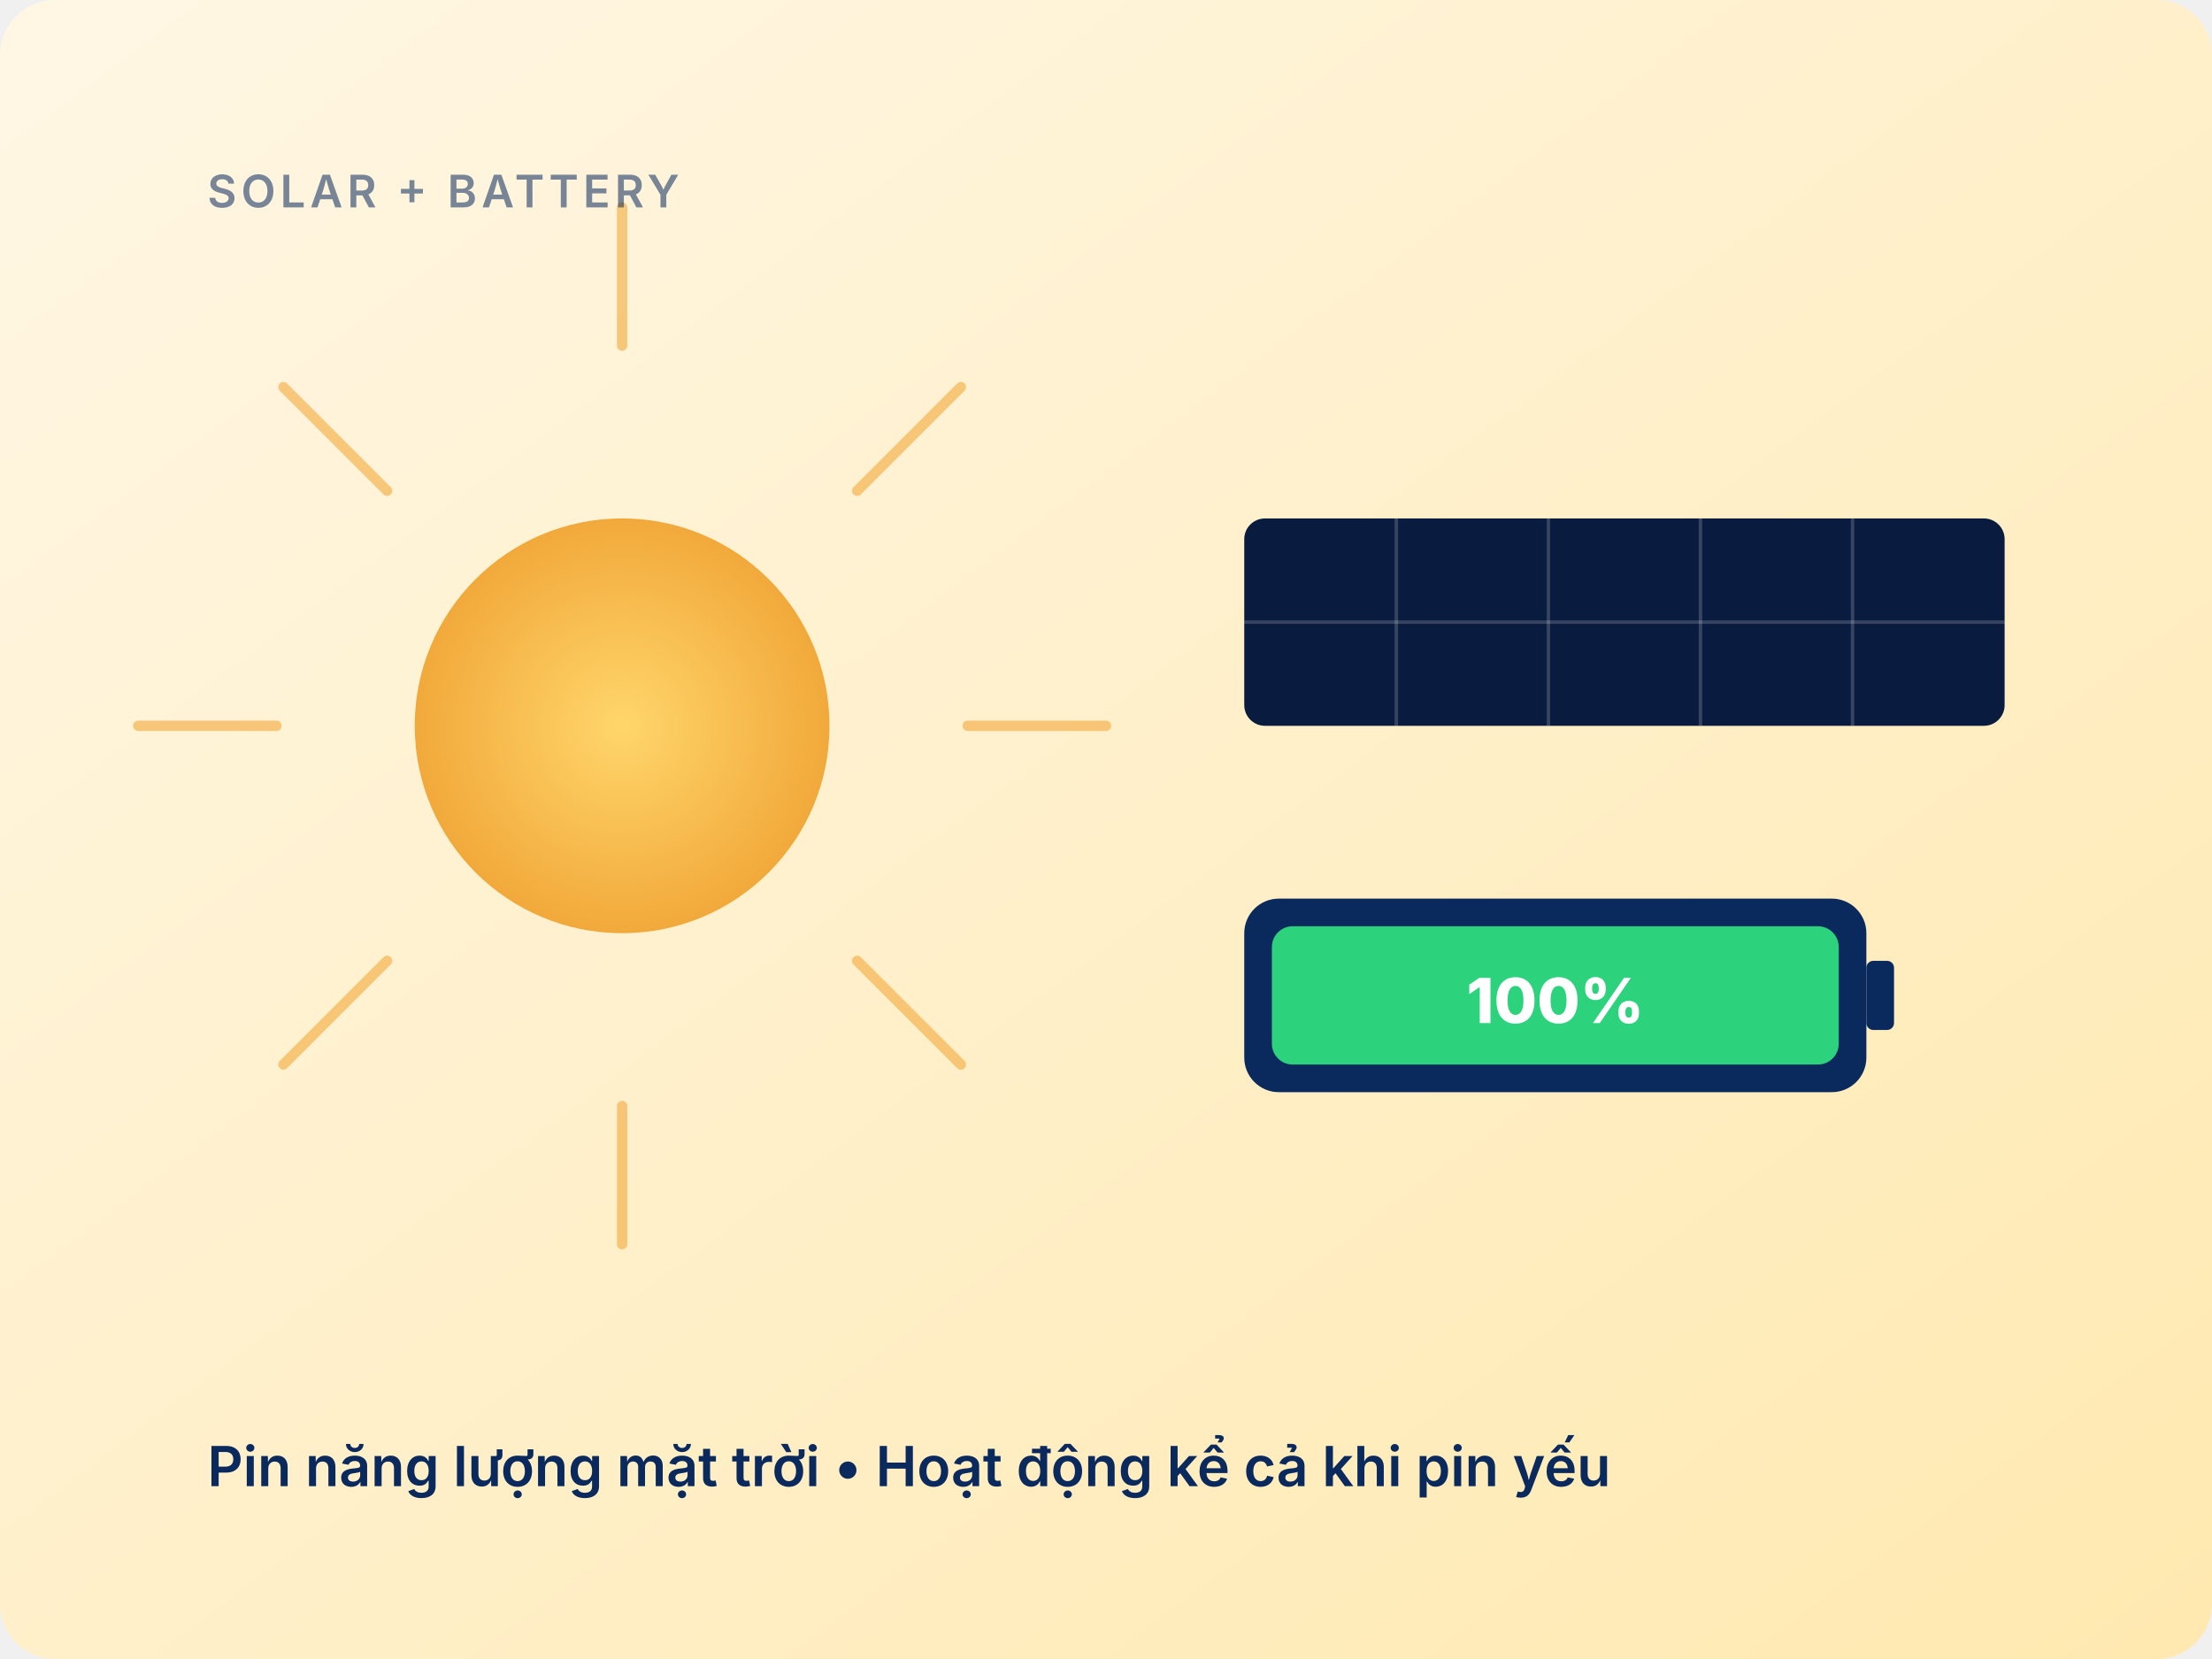
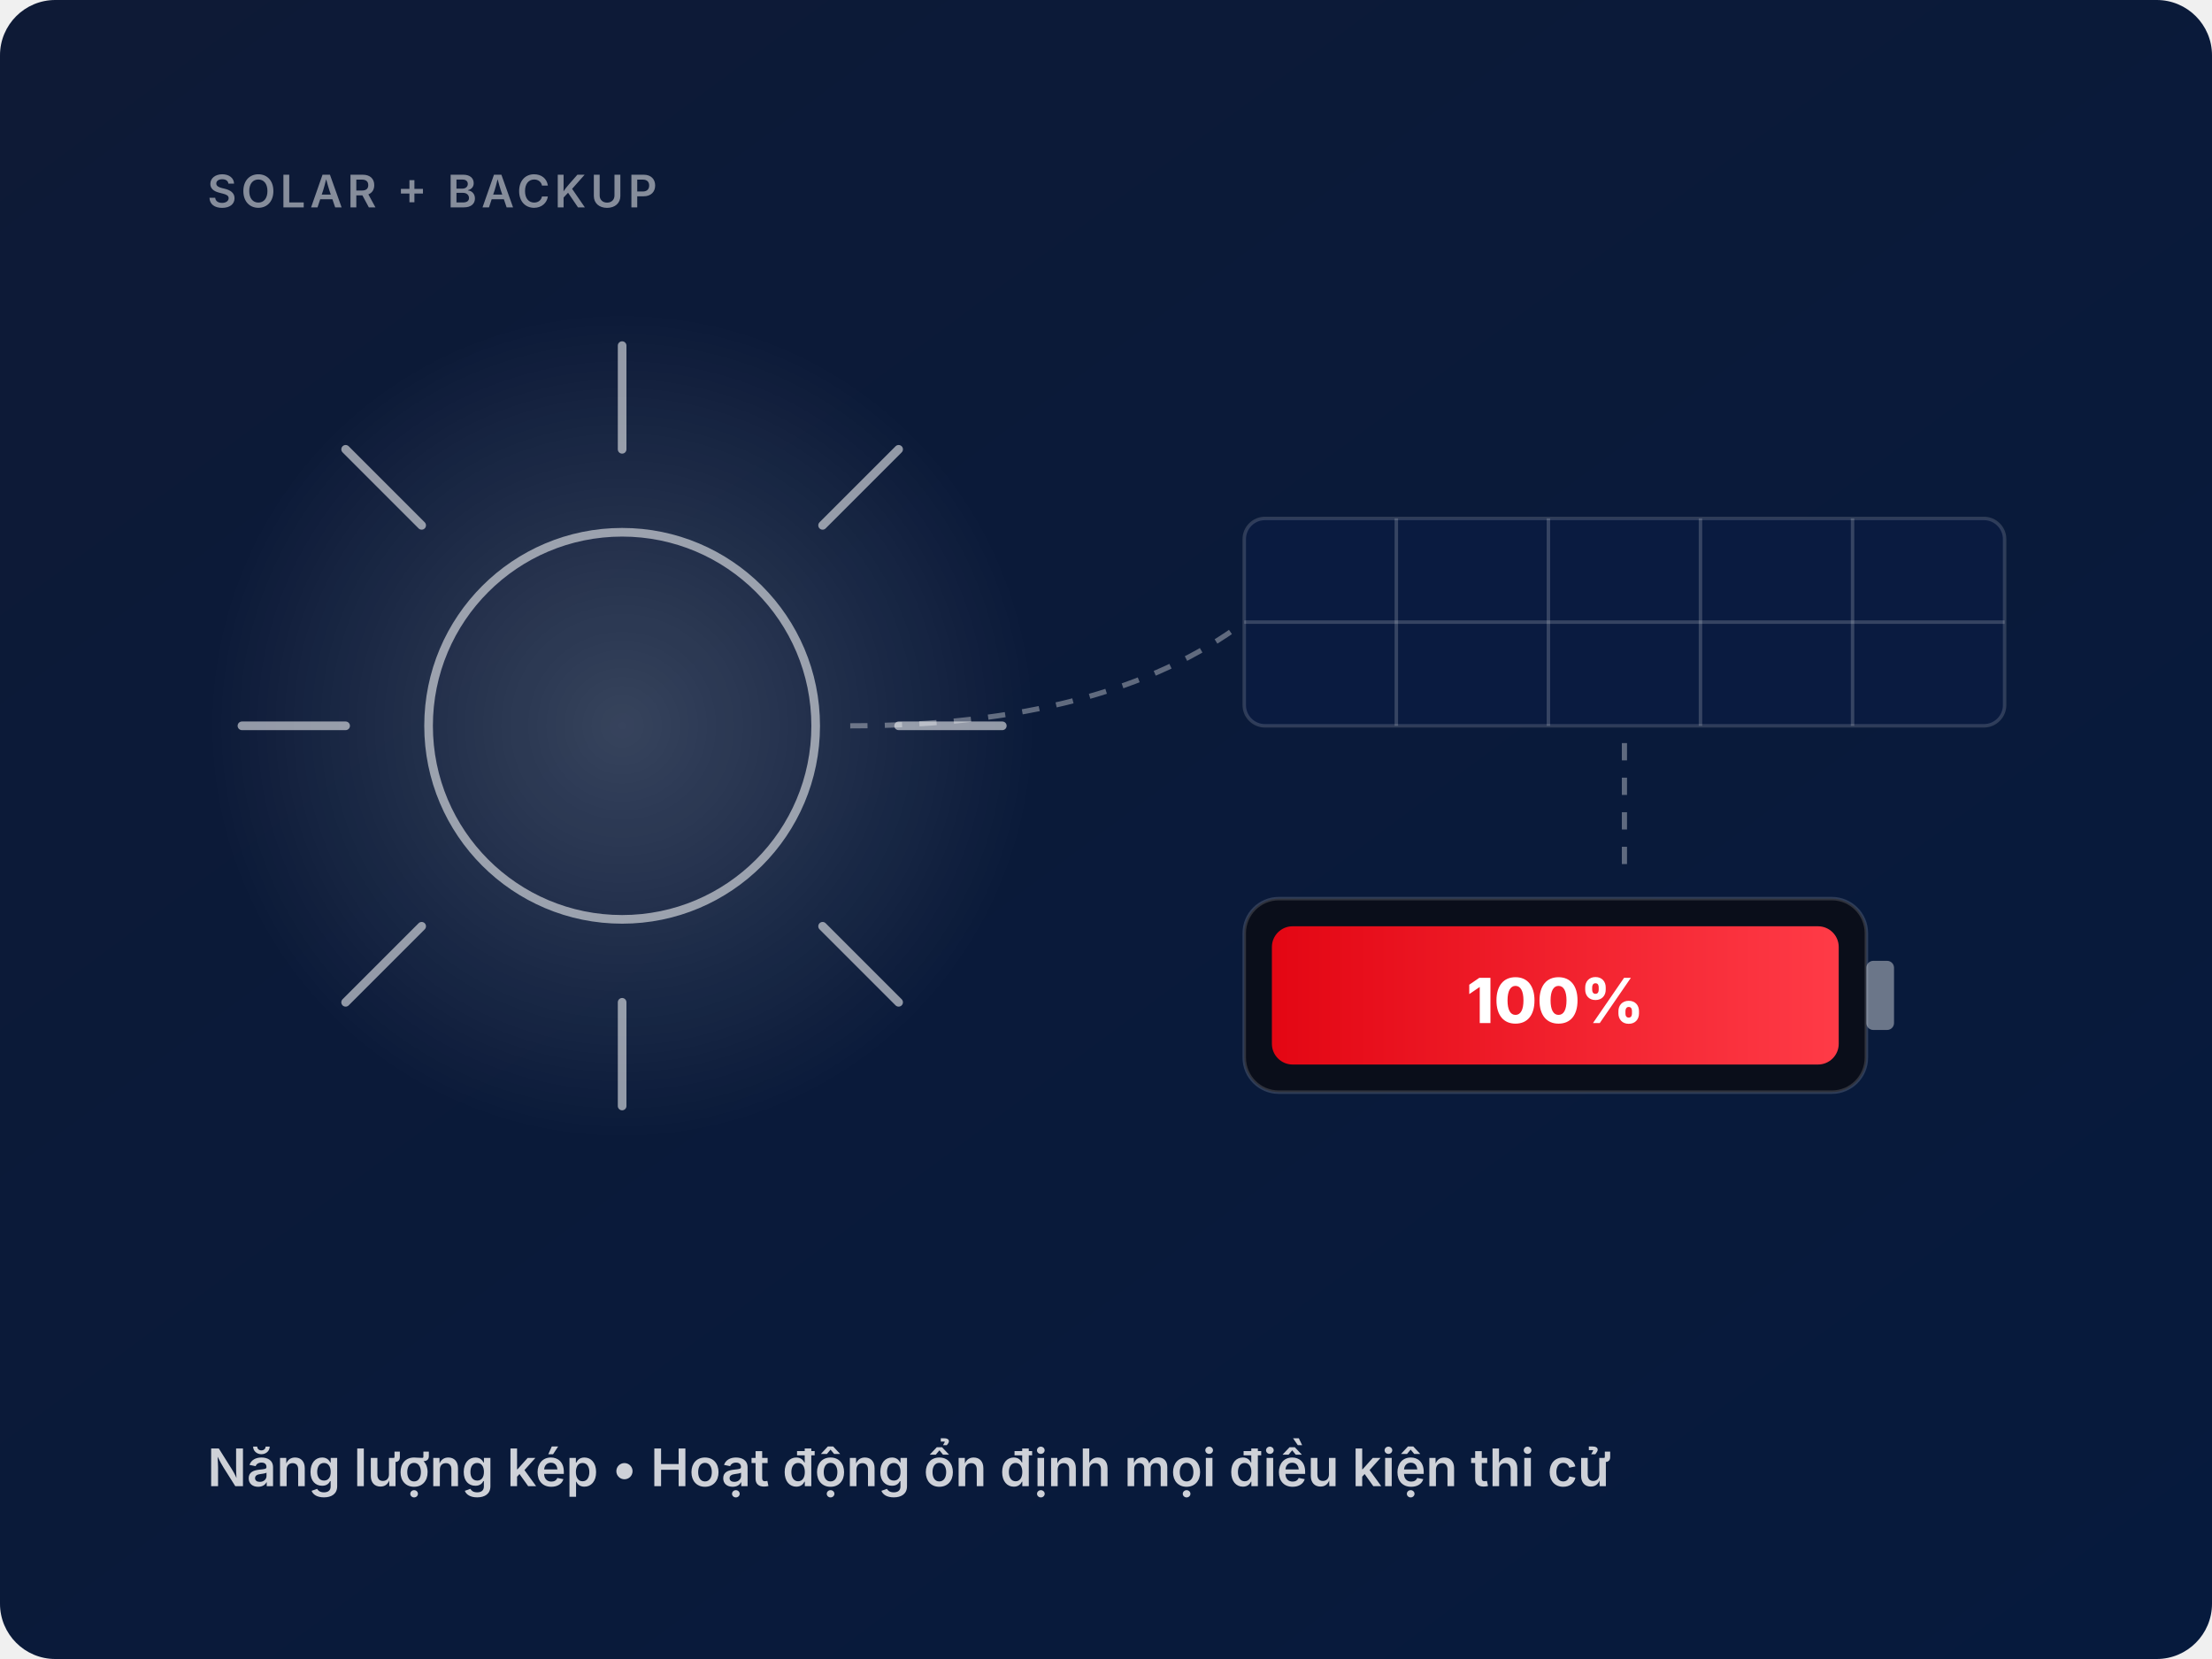
- <svg xmlns="http://www.w3.org/2000/svg" viewBox="0 0 640 480" role="img" aria-label="Pin năng lượng mặt trời">
+ <svg xmlns="http://www.w3.org/2000/svg" viewBox="0 0 640 480" role="img" aria-label="Pin năng lượng mặt trời + pin dự phòng">
  <defs>
    <linearGradient id="bgS" x1="0" y1="0" x2="1" y2="1">
-       <stop offset="0" stop-color="#FFF7E5" />
-       <stop offset="1" stop-color="#FFE9B0" />
+       <stop offset="0" stop-color="#0E1A36" />
+       <stop offset="1" stop-color="#061A3D" />
    </linearGradient>
-     <radialGradient id="sunG" cx="0.5" cy="0.5" r="0.5">
-       <stop offset="0" stop-color="#FFD66B" />
-       <stop offset="1" stop-color="#F2A93B" />
+     <linearGradient id="battG" x1="0" y1="0" x2="1" y2="0">
+       <stop offset="0" stop-color="#E30613" />
+       <stop offset="1" stop-color="#FF3B47" />
+     </linearGradient>
+     <radialGradient id="sunGlow" cx="0.5" cy="0.5" r="0.5">
+       <stop offset="0" stop-color="rgba(255,255,255,0.18)" />
+       <stop offset="1" stop-color="rgba(255,255,255,0)" />
    </radialGradient>
  </defs>
  <rect width="640" height="480" rx="16" fill="url(#bgS)" />
-   <g stroke="#F2A93B" stroke-width="3" stroke-linecap="round" opacity="0.6">
-     <line x1="180" y1="60" x2="180" y2="100" />
-     <line x1="180" y1="320" x2="180" y2="360" />
-     <line x1="40" y1="210" x2="80" y2="210" />
-     <line x1="280" y1="210" x2="320" y2="210" />
-     <line x1="82" y1="112" x2="112" y2="142" />
-     <line x1="248" y1="278" x2="278" y2="308" />
-     <line x1="82" y1="308" x2="112" y2="278" />
-     <line x1="248" y1="142" x2="278" y2="112" />
+   <circle cx="180" cy="210" r="120" fill="url(#sunGlow)" />
+   <g stroke="rgba(255,255,255,0.55)" stroke-width="2.5" stroke-linecap="round">
+     <circle cx="180" cy="210" r="56" fill="none" />
+     <line x1="180" y1="100" x2="180" y2="130" />
+     <line x1="180" y1="290" x2="180" y2="320" />
+     <line x1="70" y1="210" x2="100" y2="210" />
+     <line x1="260" y1="210" x2="290" y2="210" />
+     <line x1="100" y1="130" x2="122" y2="152" />
+     <line x1="238" y1="268" x2="260" y2="290" />
+     <line x1="100" y1="290" x2="122" y2="268" />
+     <line x1="238" y1="152" x2="260" y2="130" />
  </g>
-   <circle cx="180" cy="210" r="60" fill="url(#sunG)" />
  <g transform="translate(360,150)">
-     <rect width="220" height="60" rx="6" fill="#0A1B40" />
+     <rect width="220" height="60" rx="6" fill="#0A1B40" stroke="rgba(255,255,255,0.15)" />
    <g stroke="rgba(255,255,255,0.18)" stroke-width="1">
      <line x1="0" y1="30" x2="220" y2="30" />
      <line x1="44" y1="0" x2="44" y2="60" />
      <line x1="88" y1="0" x2="88" y2="60" />
      <line x1="132" y1="0" x2="132" y2="60" />
      <line x1="176" y1="0" x2="176" y2="60" />
    </g>
  </g>
  <g transform="translate(360,260)">
-     <rect width="180" height="56" rx="10" fill="#0A2A5E" />
-     <rect x="180" y="18" width="8" height="20" rx="2" fill="#0A2A5E" />
-     <rect x="8" y="8" width="164" height="40" rx="6" fill="#2DD27D" />
+     <rect width="180" height="56" rx="10" fill="#0A0E1A" stroke="rgba(255,255,255,0.15)" />
+     <rect x="180" y="18" width="8" height="20" rx="2" fill="rgba(255,255,255,0.4)" />
+     <rect x="8" y="8" width="164" height="40" rx="6" fill="url(#battG)" />
    <text x="90" y="36" text-anchor="middle" font-family="Inter, Arial, sans-serif" font-size="18" font-weight="800" fill="#FFFFFF">100%</text>
  </g>
-   <g fill="rgba(10,42,94,0.55)" font-family="Inter, Arial, sans-serif" font-size="13" font-weight="600" letter-spacing="0.1em">
-     <text x="60" y="60">SOLAR + BATTERY</text>
+   <path d="M 246 210 Q 320 210, 360 180" stroke="rgba(255,255,255,0.35)" stroke-width="1.5" stroke-dasharray="5 5" fill="none" />
+   <path d="M 470 215 L 470 255" stroke="rgba(255,255,255,0.35)" stroke-width="1.5" stroke-dasharray="5 5" fill="none" />
+   <g fill="rgba(255,255,255,0.5)" font-family="Inter, Arial, sans-serif" font-size="13" font-weight="600" letter-spacing="0.1em">
+     <text x="60" y="60">SOLAR + BACKUP</text>
  </g>
-   <text x="60" y="430" font-family="Inter, Arial, sans-serif" font-size="16" font-weight="600" fill="#0A2A5E">Pin năng lượng mặt trời • Hoạt động kể cả khi pin yếu</text>
+   <text x="60" y="430" font-family="Inter, Arial, sans-serif" font-size="15" font-weight="600" fill="rgba(255,255,255,0.8)">Năng lượng kép • Hoạt động ổn định mọi điều kiện thi cử</text>
</svg>
